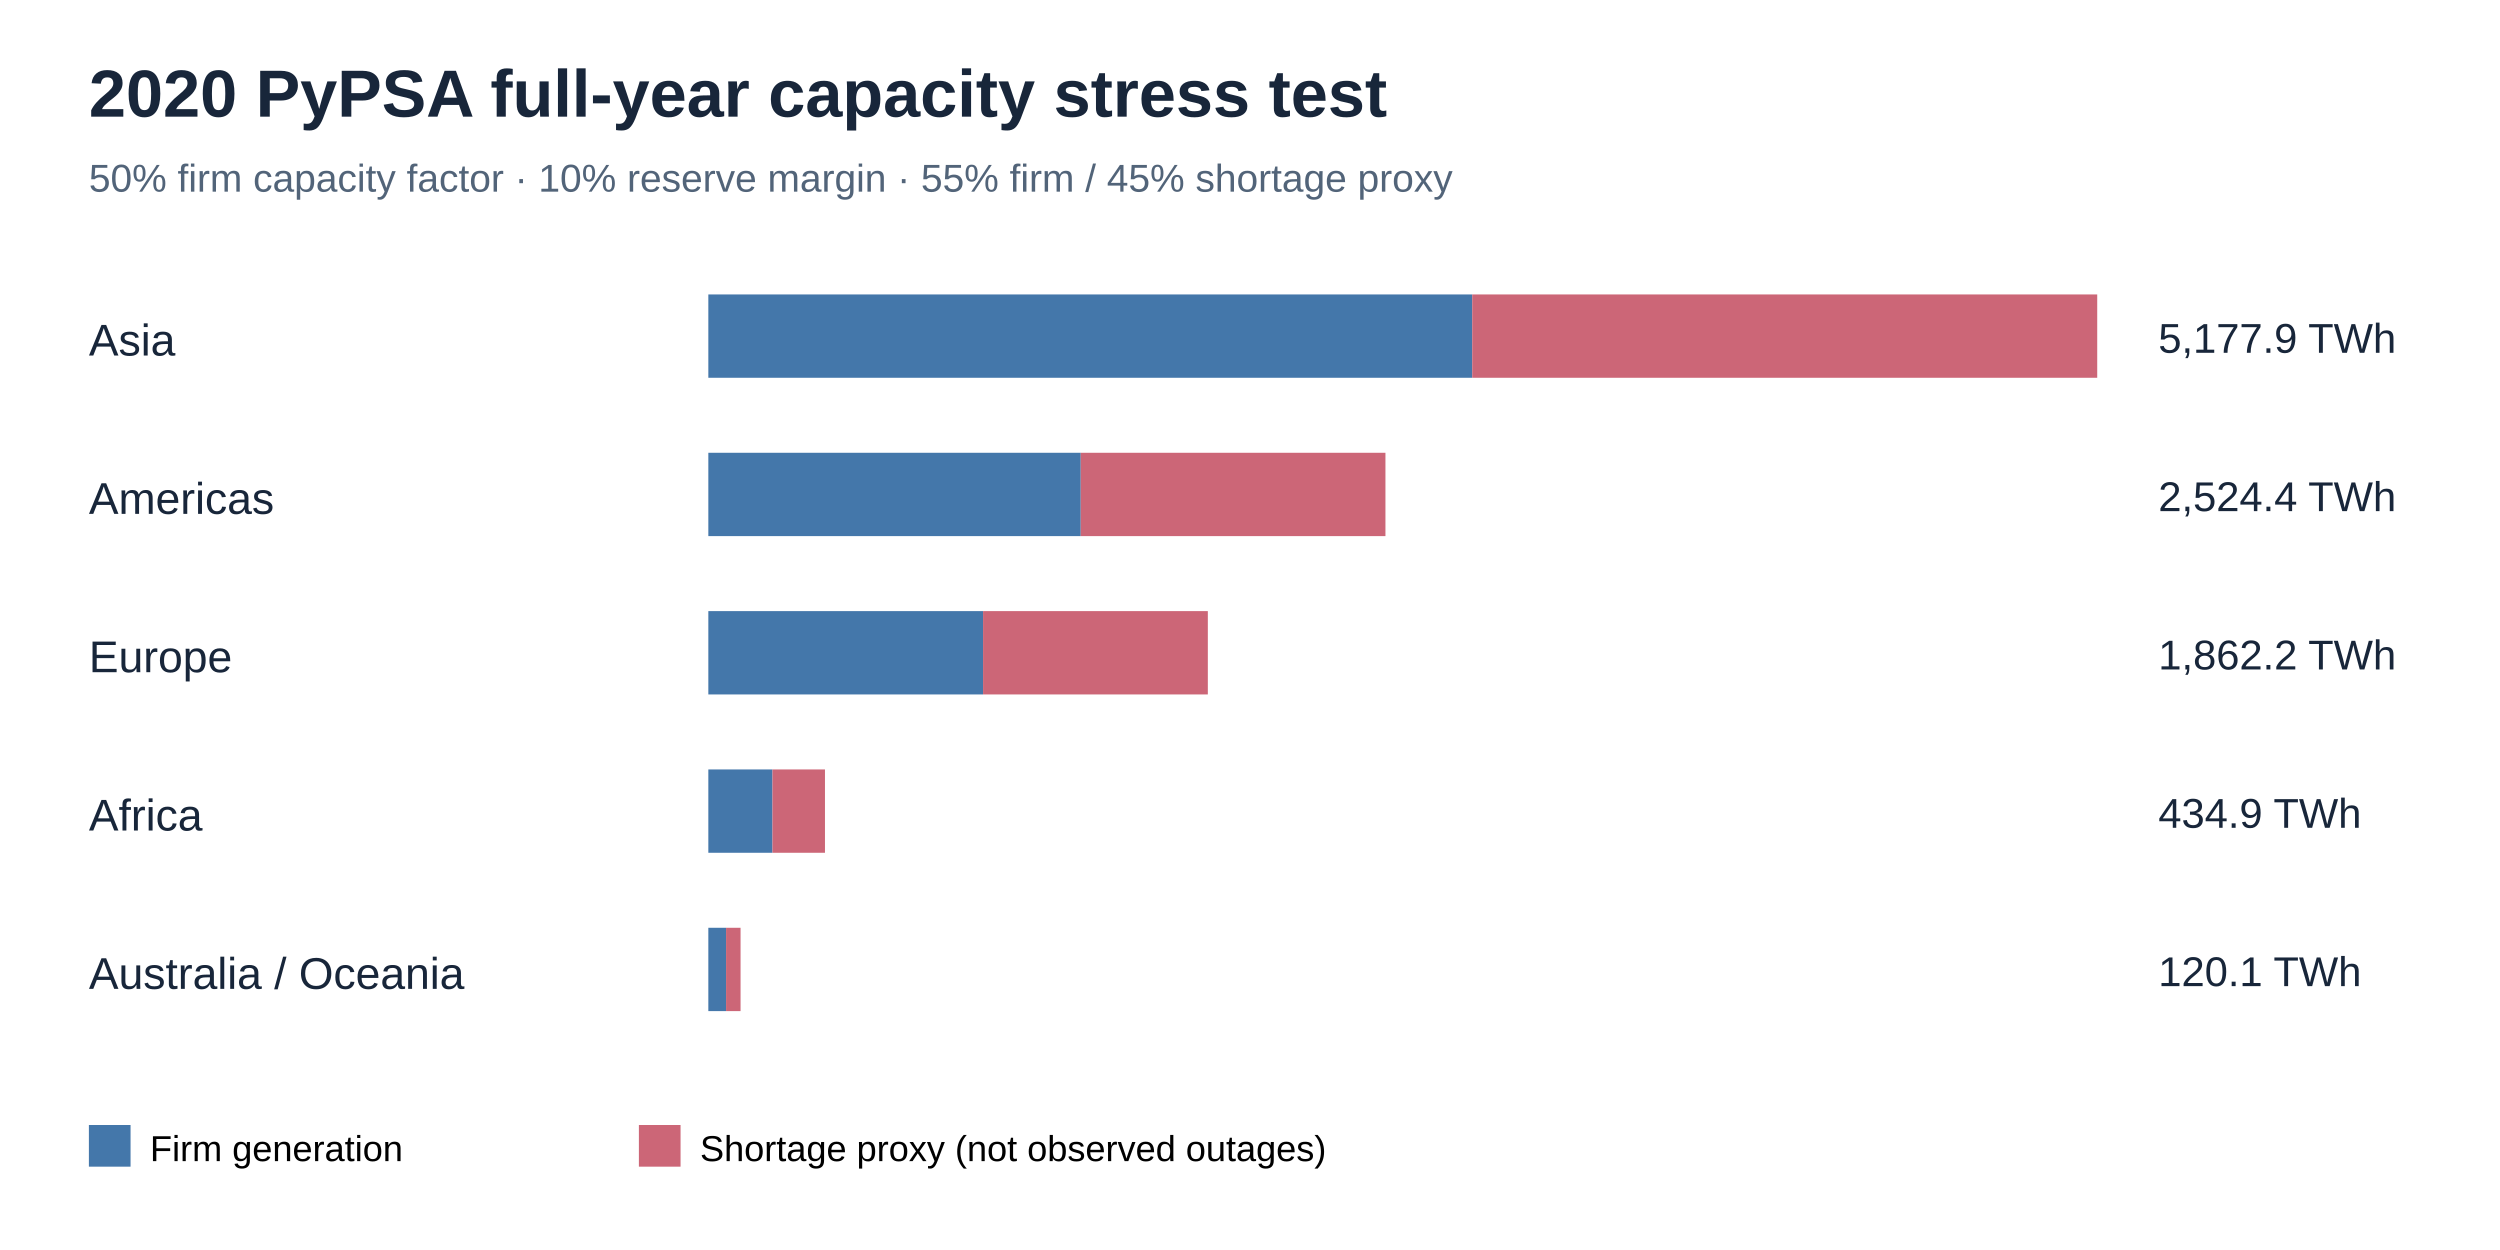
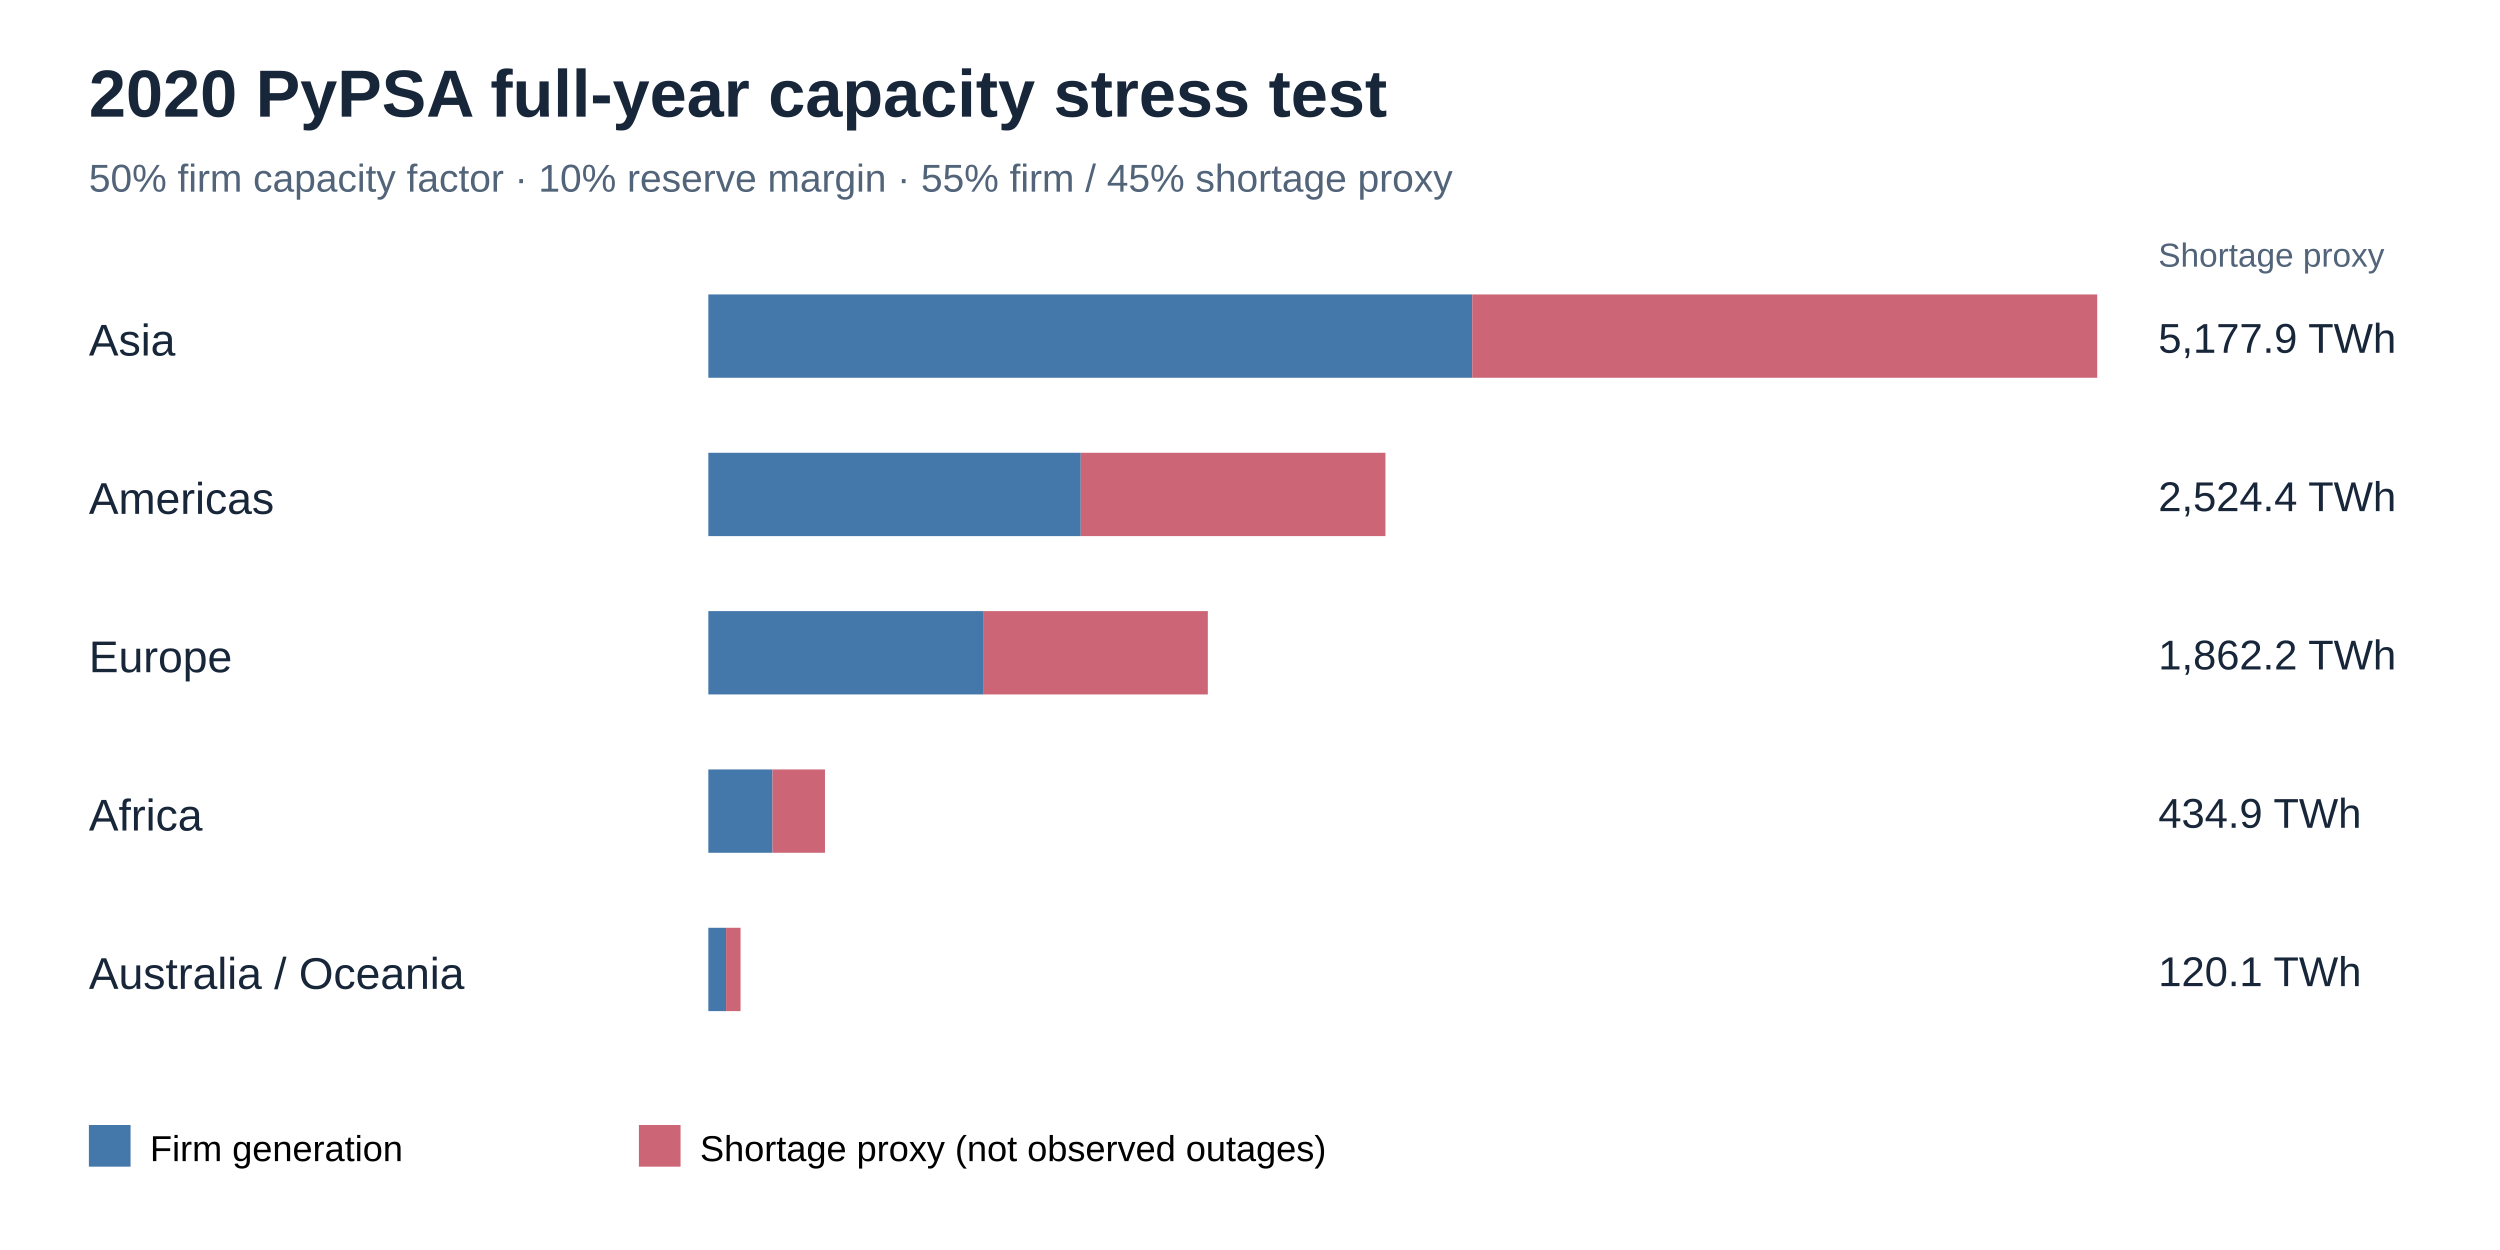
<svg xmlns="http://www.w3.org/2000/svg" viewBox="0 0 900 450" role="img" aria-label="Illustrative 50 percent firm capacity scenario full-year PyPSA dispatch">
  <rect width="900" height="450" fill="#fff" />
  <text x="32" y="42" font-family="Arial" font-size="24" font-weight="bold" fill="#18263a">2020 PyPSA full-year capacity stress test</text>
  <text x="32" y="69" font-family="Arial" font-size="14" fill="#526479">50% firm capacity factor · 10% reserve margin · 55% firm / 45% shortage proxy</text>
+   <text x="777" y="96" font-family="Arial" font-size="12" fill="#526479">Shortage proxy</text>
  <text x="32" y="128" font-family="Arial" font-size="16" fill="#18263a">Asia</text>
  <rect x="255" y="106" width="275.00" height="30" fill="#4477aa" />
  <rect x="530.00" y="106" width="225.00" height="30" fill="#cc6677" />
  <text x="777" y="127" font-family="Arial" font-size="15" fill="#18263a">5,177.9 TWh</text>
  <text x="32" y="185" font-family="Arial" font-size="16" fill="#18263a">Americas</text>
  <rect x="255" y="163" width="134.07" height="30" fill="#4477aa" />
  <rect x="389.07" y="163" width="109.69" height="30" fill="#cc6677" />
  <text x="777" y="184" font-family="Arial" font-size="15" fill="#18263a">2,524.4 TWh</text>
  <text x="32" y="242" font-family="Arial" font-size="16" fill="#18263a">Europe</text>
  <rect x="255" y="220" width="98.90" height="30" fill="#4477aa" />
  <rect x="353.90" y="220" width="80.92" height="30" fill="#cc6677" />
  <text x="777" y="241" font-family="Arial" font-size="15" fill="#18263a">1,862.2 TWh</text>
  <text x="32" y="299" font-family="Arial" font-size="16" fill="#18263a">Africa</text>
  <rect x="255" y="277" width="23.09" height="30" fill="#4477aa" />
  <rect x="278.09" y="277" width="18.90" height="30" fill="#cc6677" />
  <text x="777" y="298" font-family="Arial" font-size="15" fill="#18263a">434.9 TWh</text>
  <text x="32" y="356" font-family="Arial" font-size="16" fill="#18263a">Australia / Oceania</text>
  <rect x="255" y="334" width="6.38" height="30" fill="#4477aa" />
  <rect x="261.38" y="334" width="5.22" height="30" fill="#cc6677" />
  <text x="777" y="355" font-family="Arial" font-size="15" fill="#18263a">120.1 TWh</text>
  <rect x="32" y="405" width="15" height="15" fill="#4477aa" />
  <text x="54" y="418" font-family="Arial" font-size="13">Firm generation</text>
  <rect x="230" y="405" width="15" height="15" fill="#cc6677" />
  <text x="252" y="418" font-family="Arial" font-size="13">Shortage proxy (not observed outages)</text>
</svg>
